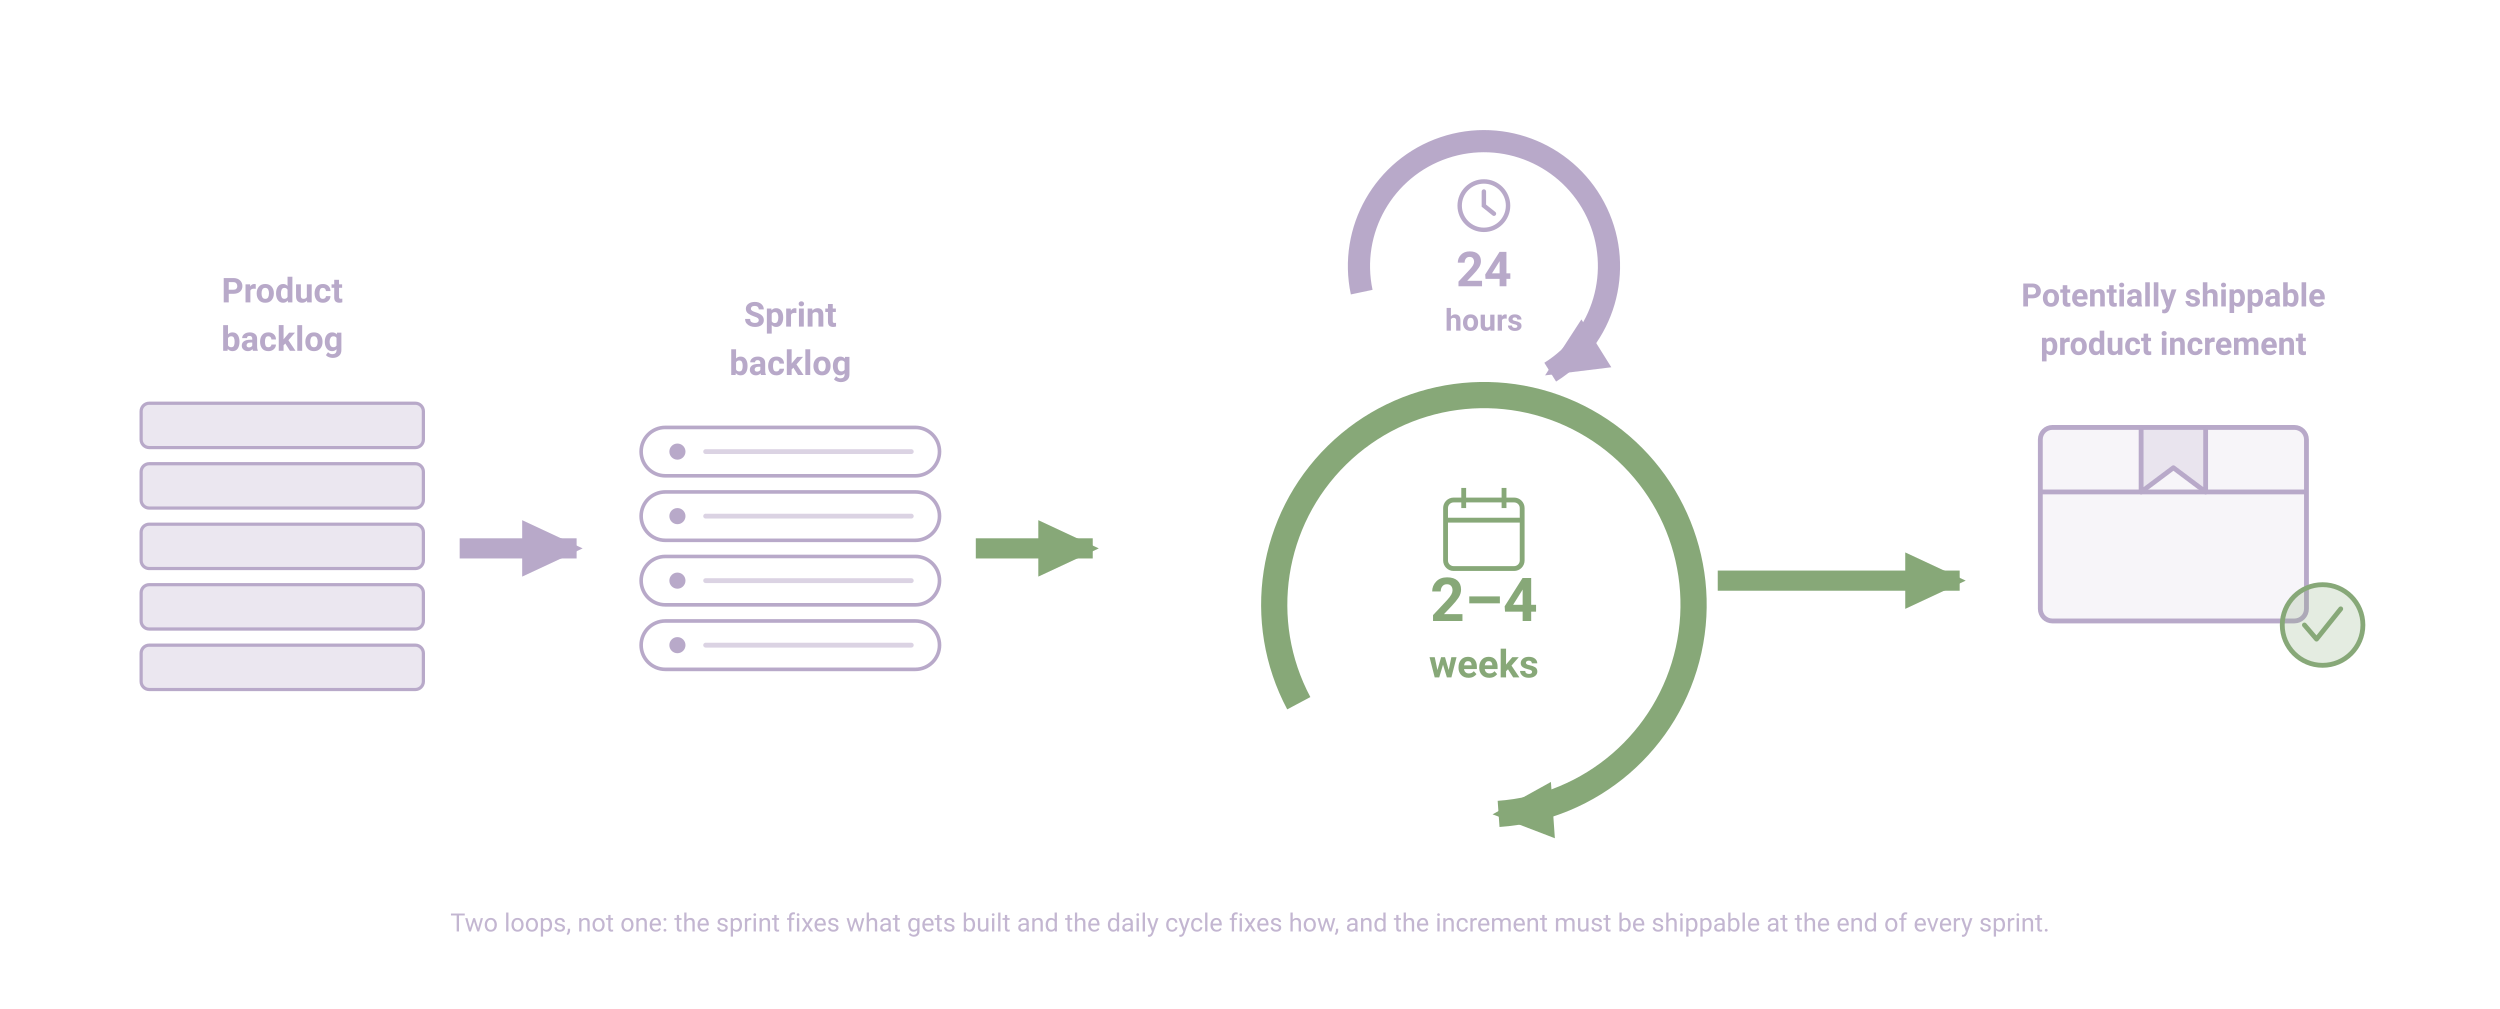
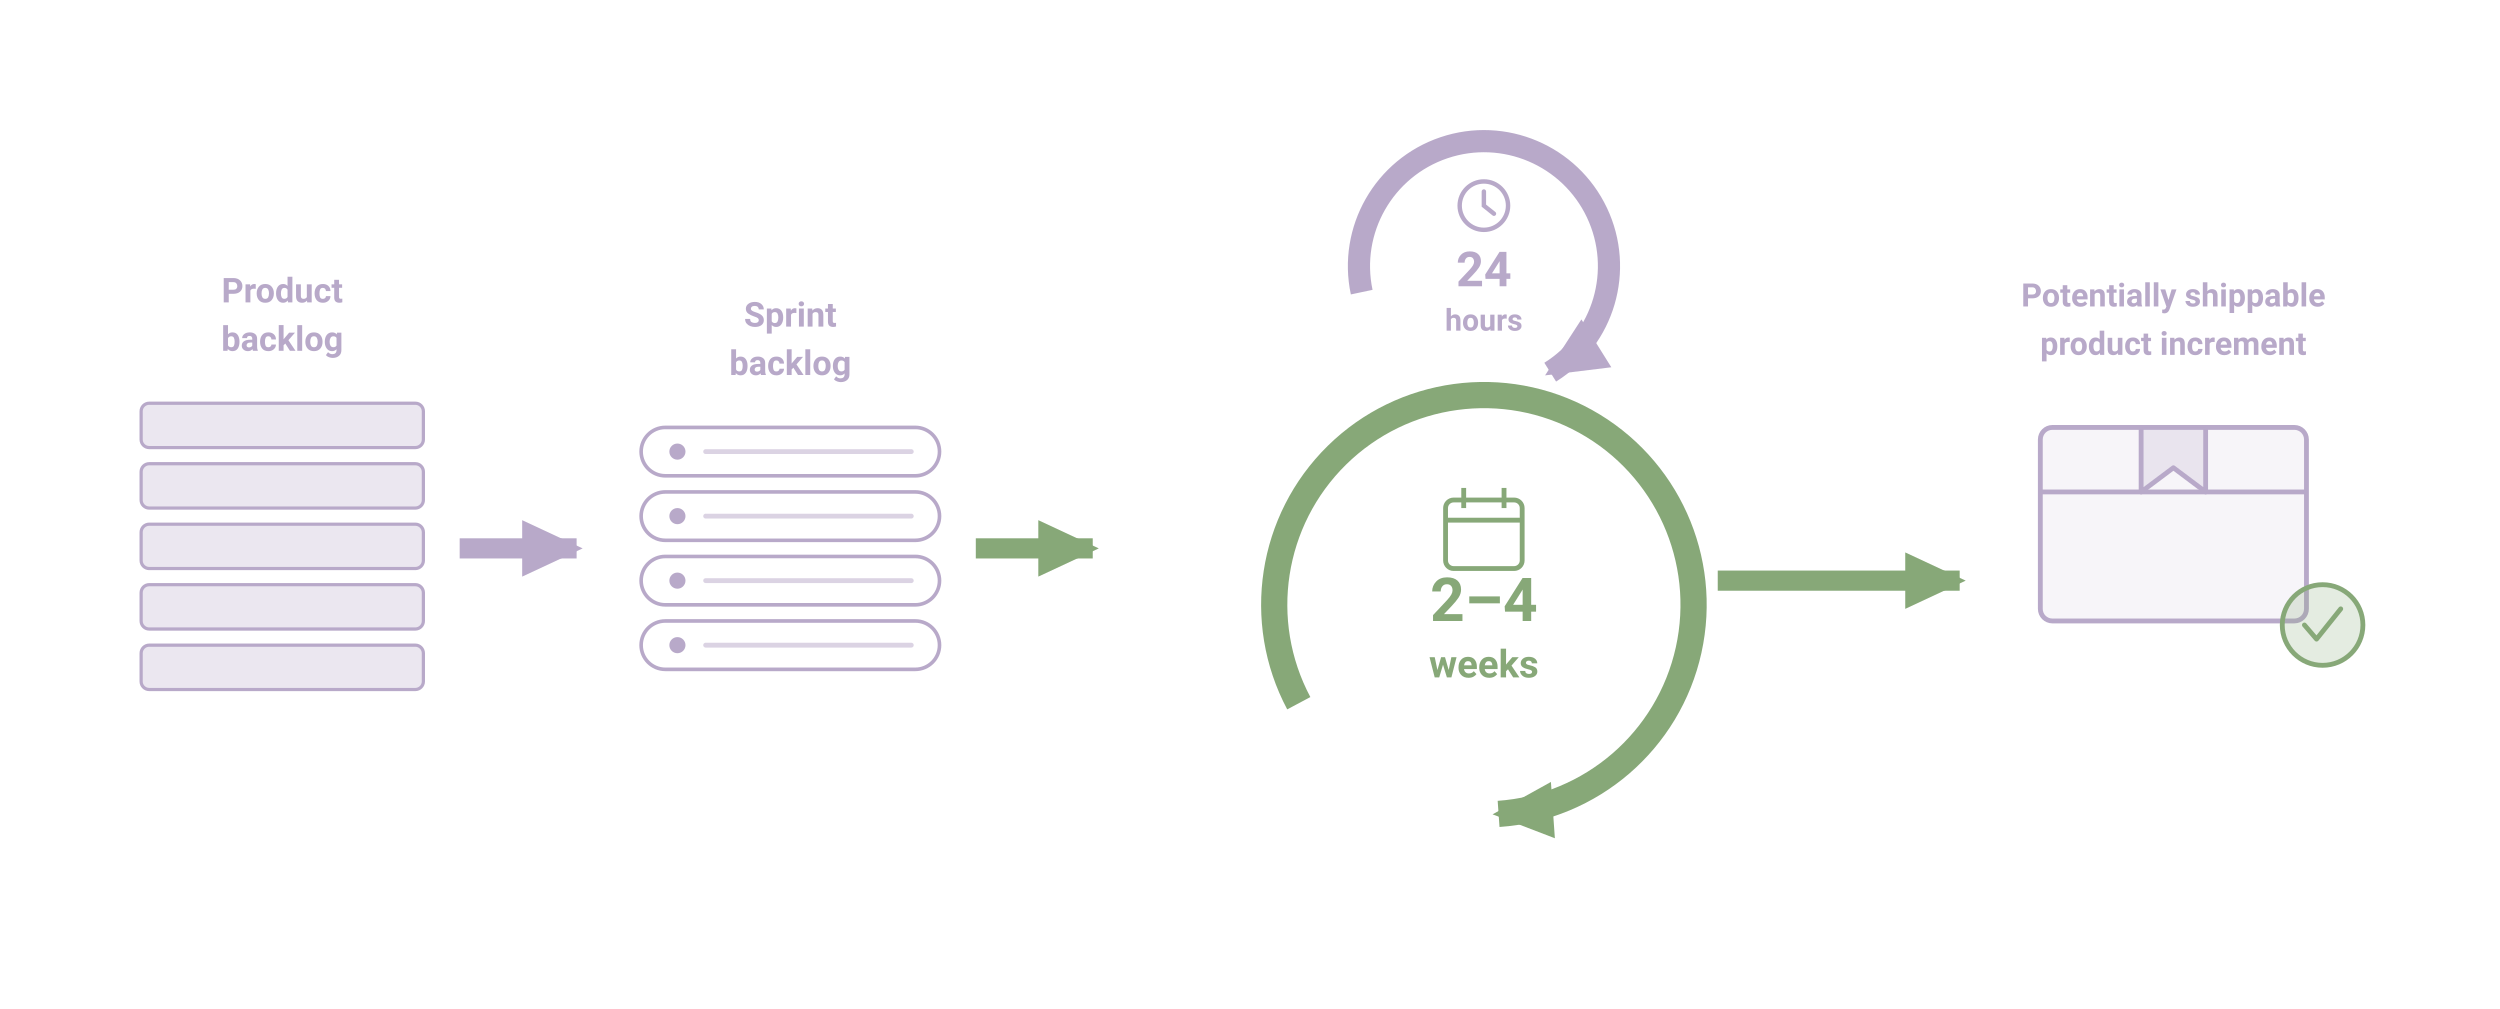
<svg xmlns="http://www.w3.org/2000/svg" width="1240" height="500" viewBox="0 0 1240 500" role="img" aria-labelledby="t d">
  <defs>
    <marker id="as" markerUnits="userSpaceOnUse" markerWidth="30" markerHeight="30" refX="27" refY="15" orient="auto">
      <path d="M0,1 L30,15 L0,29 Z" fill="#87A878" />
    </marker>
    <marker id="al" markerUnits="userSpaceOnUse" markerWidth="30" markerHeight="30" refX="27" refY="15" orient="auto">
      <path d="M0,1 L30,15 L0,29 Z" fill="#B8A9C9" />
    </marker>
  </defs>
  <style>
 text{font-family:'Segoe UI',system-ui,-apple-system,Roboto,Arial,sans-serif}
 .note{font-size:12.5px;fill:#B8A9C9;fill-opacity:.85}
</style>
  <text x="140" y="150" text-anchor="middle" font-size="17" font-weight="700" fill="#B8A9C9">Product</text>
  <text x="140" y="174" text-anchor="middle" font-size="17" font-weight="700" fill="#B8A9C9">backlog</text>
  <rect x="70" y="200" width="140" height="22" rx="4" fill="#B8A9C9" fill-opacity=".28" stroke="#B8A9C9" stroke-width="1.6" />
  <rect x="70" y="230" width="140" height="22" rx="4" fill="#B8A9C9" fill-opacity=".28" stroke="#B8A9C9" stroke-width="1.6" />
  <rect x="70" y="260" width="140" height="22" rx="4" fill="#B8A9C9" fill-opacity=".28" stroke="#B8A9C9" stroke-width="1.6" />
  <rect x="70" y="290" width="140" height="22" rx="4" fill="#B8A9C9" fill-opacity=".28" stroke="#B8A9C9" stroke-width="1.6" />
  <rect x="70" y="320" width="140" height="22" rx="4" fill="#B8A9C9" fill-opacity=".28" stroke="#B8A9C9" stroke-width="1.6" />
  <line x1="228" y1="272" x2="286" y2="272" stroke="#B8A9C9" stroke-width="10" marker-end="url(#al)" />
  <text x="392" y="162" text-anchor="middle" font-size="17" font-weight="700" fill="#B8A9C9">Sprint</text>
  <text x="392" y="186" text-anchor="middle" font-size="17" font-weight="700" fill="#B8A9C9">backlog</text>
  <rect x="318" y="212" width="148" height="24" rx="12" fill="none" stroke="#B8A9C9" stroke-width="1.8" />
  <circle cx="336" cy="224" r="4" fill="#B8A9C9" />
  <line x1="350" y1="224" x2="452" y2="224" stroke="#B8A9C9" stroke-width="2.4" stroke-opacity=".5" stroke-linecap="round" />
  <rect x="318" y="244" width="148" height="24" rx="12" fill="none" stroke="#B8A9C9" stroke-width="1.8" />
  <circle cx="336" cy="256" r="4" fill="#B8A9C9" />
  <line x1="350" y1="256" x2="452" y2="256" stroke="#B8A9C9" stroke-width="2.4" stroke-opacity=".5" stroke-linecap="round" />
  <rect x="318" y="276" width="148" height="24" rx="12" fill="none" stroke="#B8A9C9" stroke-width="1.8" />
  <circle cx="336" cy="288" r="4" fill="#B8A9C9" />
  <line x1="350" y1="288" x2="452" y2="288" stroke="#B8A9C9" stroke-width="2.4" stroke-opacity=".5" stroke-linecap="round" />
  <rect x="318" y="308" width="148" height="24" rx="12" fill="none" stroke="#B8A9C9" stroke-width="1.8" />
  <circle cx="336" cy="320" r="4" fill="#B8A9C9" />
  <line x1="350" y1="320" x2="452" y2="320" stroke="#B8A9C9" stroke-width="2.4" stroke-opacity=".5" stroke-linecap="round" />
  <line x1="484" y1="272" x2="542" y2="272" stroke="#87A878" stroke-width="10" marker-end="url(#as)" />
  <path d="M644.2 348.8 A104 104 0 1 1 743.3 403.7" fill="none" stroke="#87A878" stroke-width="13" stroke-linecap="butt" marker-end="url(#as)" />
  <g fill="none" stroke="#87A878" stroke-width="2.4" stroke-linejoin="round">
    <rect x="717" y="248" width="38" height="34" rx="4" />
    <line x1="717" y1="258" x2="755" y2="258" />
    <line x1="726" y1="242" x2="726" y2="252" />
    <line x1="746" y1="242" x2="746" y2="252" />
  </g>
  <text x="736" y="308" text-anchor="middle" font-size="30" font-weight="700" fill="#87A878">2–4</text>
  <text x="736" y="336" text-anchor="middle" font-size="19" font-weight="600" fill="#87A878">weeks</text>
  <path d="M675.4 144.9 A62 62 0 1 1 768.9 184.6" fill="none" stroke="#B8A9C9" stroke-width="11" stroke-linecap="butt" marker-end="url(#al)" />
  <g fill="none" stroke="#B8A9C9" stroke-width="2.2" stroke-linecap="round">
    <circle cx="736" cy="102" r="12" />
    <path d="M736 95 L736 102 L741 106" />
  </g>
  <text x="736" y="142" text-anchor="middle" font-size="24" font-weight="700" fill="#B8A9C9">24</text>
  <text x="736" y="164" text-anchor="middle" font-size="15" font-weight="600" fill="#B8A9C9">hours</text>
  <line x1="852" y1="288" x2="972" y2="288" stroke="#87A878" stroke-width="10" marker-end="url(#as)" />
  <text x="1078" y="152" text-anchor="middle" font-size="16" font-weight="700" fill="#B8A9C9">Potentially shippable</text>
  <text x="1078" y="176" text-anchor="middle" font-size="16" font-weight="700" fill="#B8A9C9">product increment</text>
  <g fill="none" stroke="#B8A9C9" stroke-width="2.4" stroke-linejoin="round">
    <rect x="1012" y="212" width="132" height="96" rx="6" fill="#B8A9C9" fill-opacity=".12" />
    <line x1="1012" y1="244" x2="1144" y2="244" />
    <path d="M1062 212 L1062 244 L1078 232 L1094 244 L1094 212" fill="#B8A9C9" fill-opacity=".22" />
  </g>
  <g fill="none" stroke="#87A878" stroke-width="2.4">
    <circle cx="1152" cy="310" r="20" fill="#87A878" fill-opacity=".22" />
    <path d="M1143 310 l6 7 l12 -15" stroke-linecap="round" stroke-linejoin="round" />
  </g>
-   <text class="note" x="620" y="462" text-anchor="middle">Two loops, not one: the sprint fixes what gets built and the daily cycle fixes how, and the increment must be shippable at the end of every sprint.</text>
</svg>
